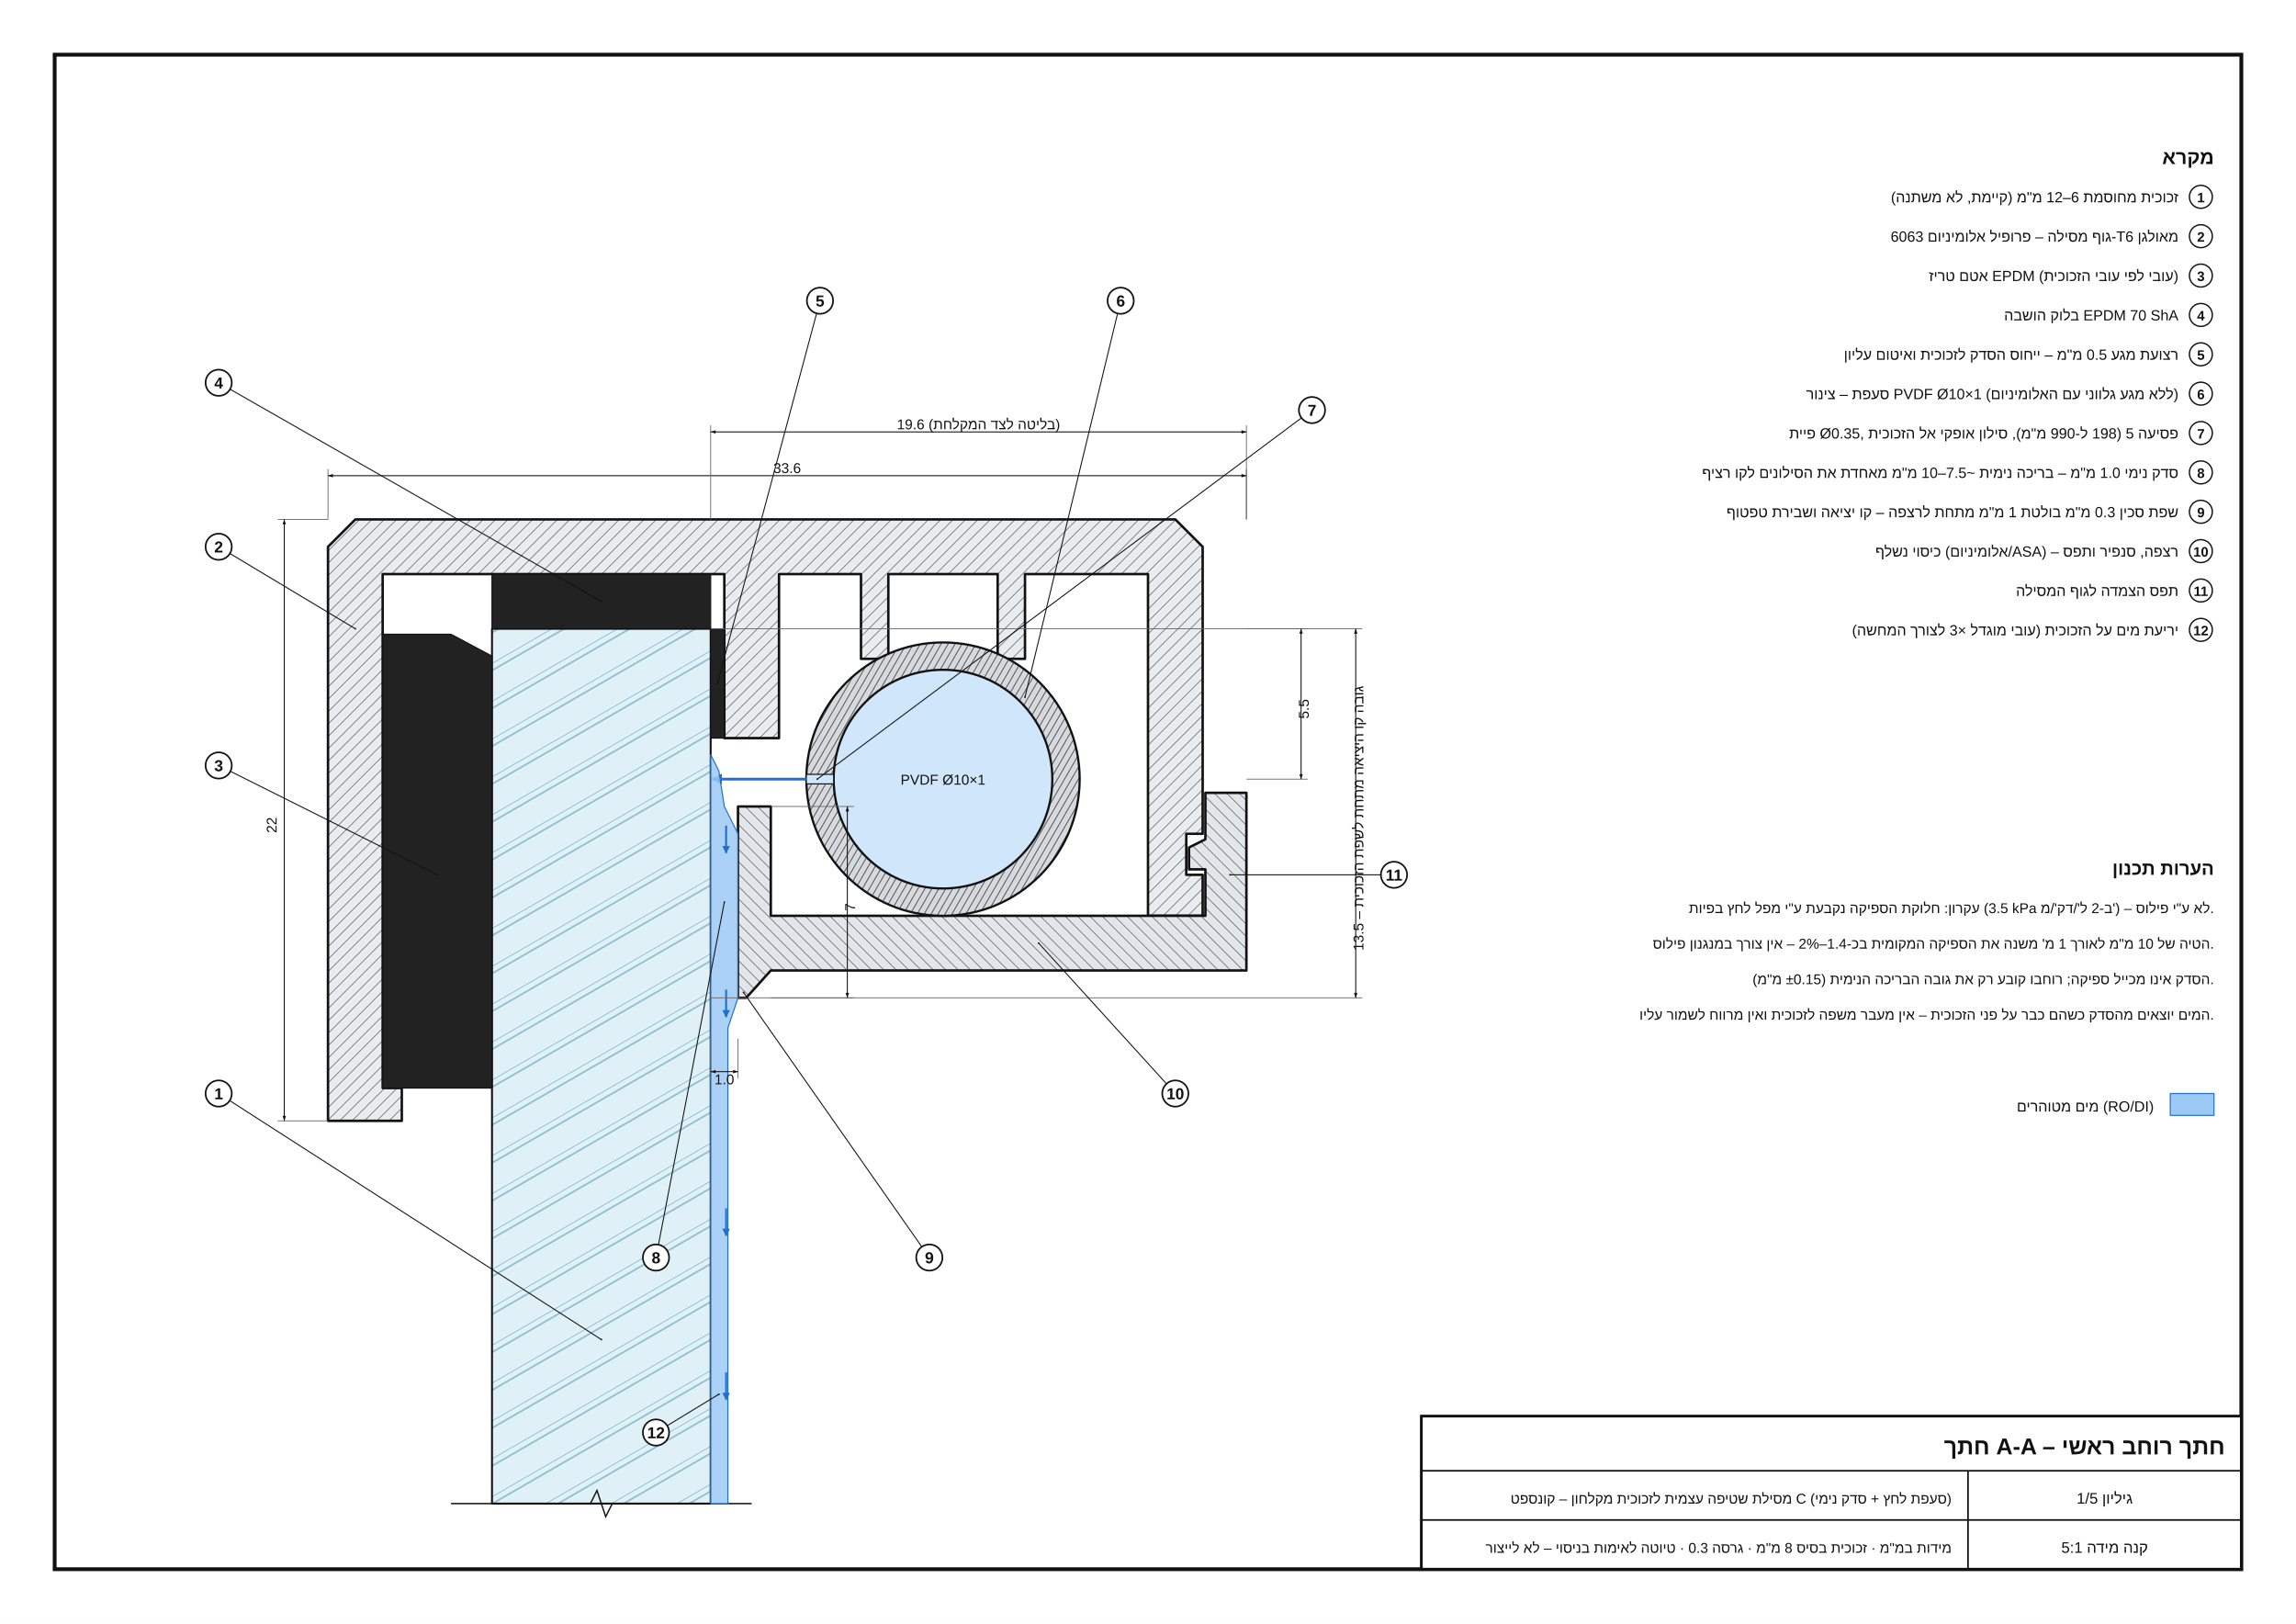
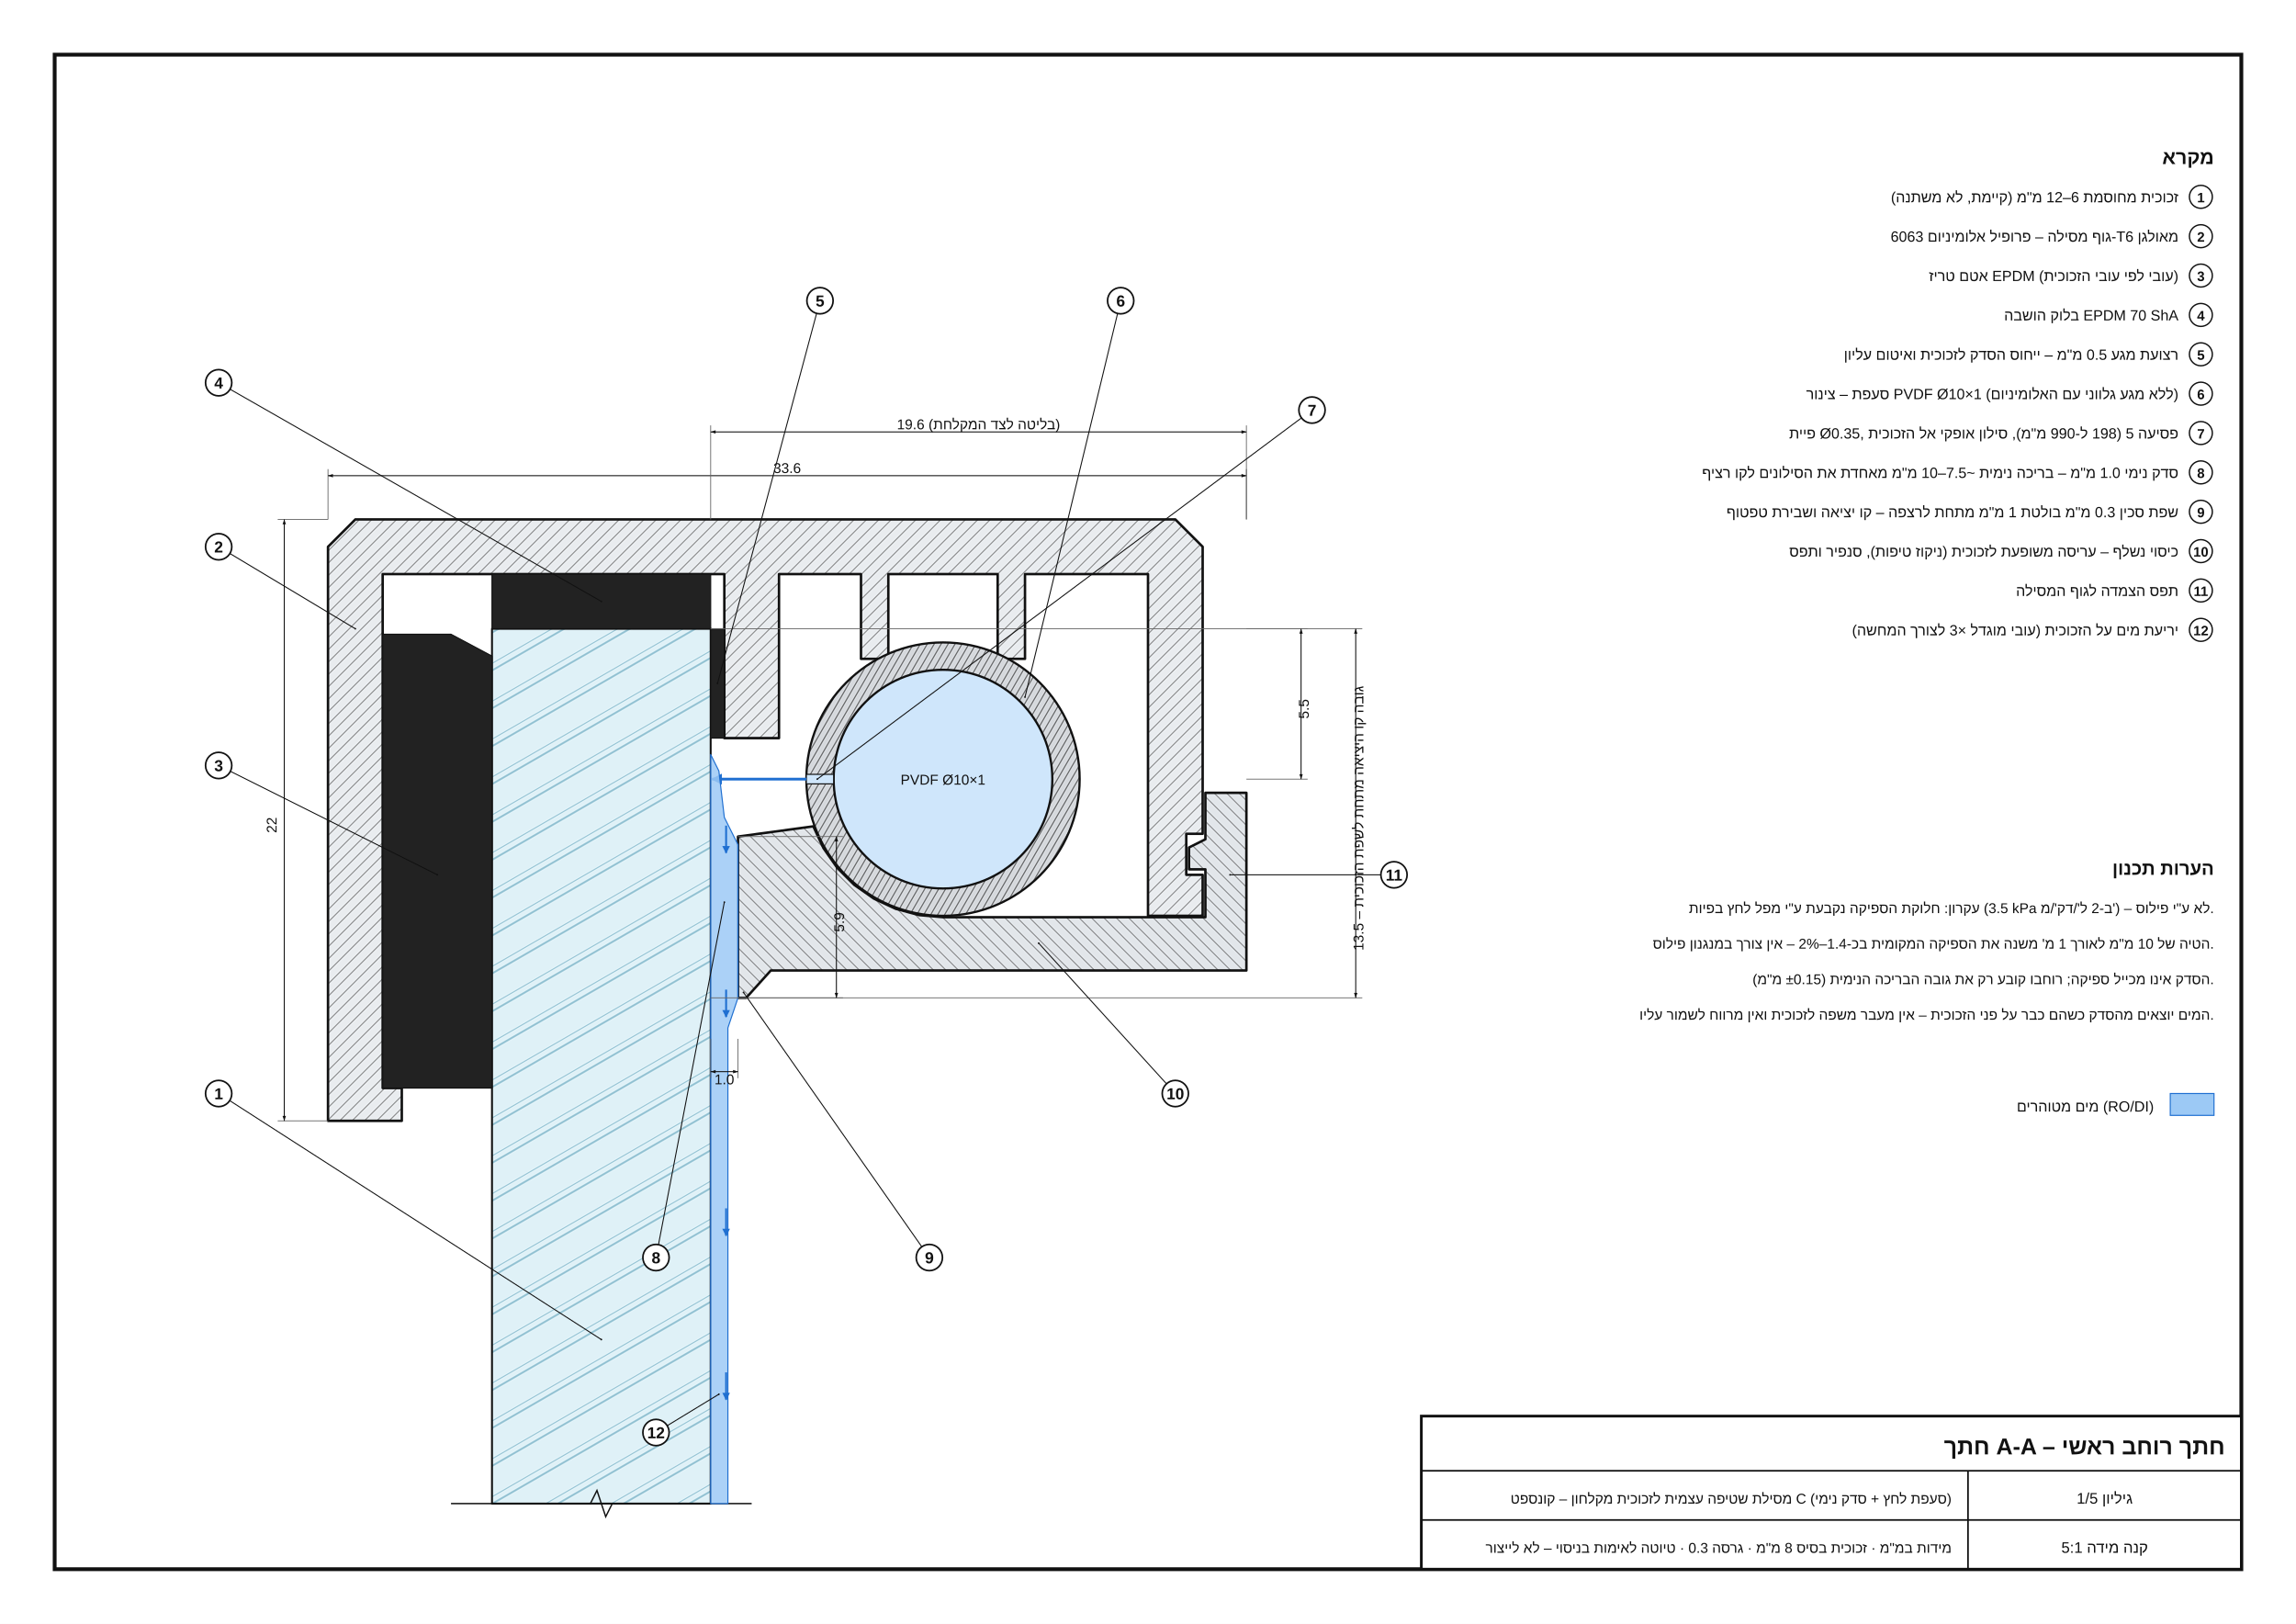
<svg xmlns="http://www.w3.org/2000/svg" width="420mm" height="297mm" viewBox="0 0 420 297">
  <rect width="420" height="297" fill="#fff" />
  <defs>
    <marker id="arr" viewBox="0 0 10 10" refX="10" refY="5" markerWidth="5" markerHeight="5" orient="auto-start-reverse">
      <path d="M0,1.5 L10,5 L0,8.5 z" fill="#111" />
    </marker>
    <marker id="flow" viewBox="0 0 10 10" refX="9" refY="5" markerWidth="4" markerHeight="4" orient="auto">
      <path d="M0,0 L10,5 L0,10 z" fill="#1f6fd1" />
    </marker>
    <marker id="dot" viewBox="0 0 10 10" refX="5" refY="5" markerWidth="2.2" markerHeight="2.2">
      <circle cx="5" cy="5" r="4" fill="#111" />
    </marker>
    <pattern id="hAl" patternUnits="userSpaceOnUse" width="1.6" height="1.6" patternTransform="rotate(45)">
      <rect width="1.6" height="1.6" fill="#e9ecef" />
      <line x1="0" y1="0" x2="0" y2="1.6" stroke="#555" stroke-width="0.22" />
    </pattern>
    <pattern id="hCov" patternUnits="userSpaceOnUse" width="1.6" height="1.6" patternTransform="rotate(-45)">
      <rect width="1.6" height="1.6" fill="#e2e6ea" />
      <line x1="0" y1="0" x2="0" y2="1.6" stroke="#555" stroke-width="0.22" />
    </pattern>
    <pattern id="hSS" patternUnits="userSpaceOnUse" width="1.1" height="1.1" patternTransform="rotate(30)">
      <rect width="1.1" height="1.1" fill="#d5d8dc" />
      <line x1="0" y1="0" x2="0" y2="1.1" stroke="#333" stroke-width="0.25" />
    </pattern>
    <pattern id="hGl" patternUnits="userSpaceOnUse" width="6" height="6" patternTransform="rotate(60)">
      <rect width="6" height="6" fill="#dff1f7" />
      <line x1="0" y1="0" x2="0" y2="6" stroke="#7fb6c9" stroke-width="0.25" />
      <line x1="1.2" y1="0" x2="1.2" y2="6" stroke="#7fb6c9" stroke-width="0.25" />
    </pattern>
  </defs>
  <polygon points="90.000,275.000 130.000,275.000 130.000,115.000 90.000,115.000" fill="url(#hGl)" stroke="#111" stroke-width="0.35" stroke-linejoin="round" />
  <path d="M82.5,275.0 L108.0,275.0 l1.2,-2.4 l1.6,4.8 l1.2,-2.4 L137.5,275.0" stroke="#111" stroke-width="0.25" fill="none" />
  <polygon points="60.000,205.000 73.500,205.000 73.500,199.000 70.000,199.000 70.000,105.000 132.500,105.000 132.500,135.000 142.500,135.000 142.500,105.000 157.500,105.000 157.500,120.500 162.500,120.500 162.500,105.000 182.500,105.000 182.500,120.500 187.500,120.500 187.500,105.000 210.000,105.000 210.000,167.500 220.000,167.500 220.000,160.000 217.000,160.000 217.000,152.500 220.000,152.500 220.000,100.000 215.000,95.000 65.000,95.000 60.000,100.000" fill="url(#hAl)" stroke="#111" stroke-width="0.45" stroke-linejoin="round" />
-   <polygon points="135.000,182.500 136.500,182.500 141.000,177.500 228.000,177.500 228.000,145.000 220.500,145.000 220.500,153.500 217.500,155.000 217.500,159.000 220.500,159.000 220.500,167.500 141.000,167.500 141.000,147.500 135.000,147.500" fill="url(#hCov)" stroke="#111" stroke-width="0.45" stroke-linejoin="round" />
+   <polygon points="135.000,182.500 136.500,182.500 141.000,177.500 228.000,177.500 228.000,145.000 220.500,145.000 220.500,153.500 217.500,155.000 217.500,159.000 220.500,159.000 220.500,167.750 172.500,167.750 168.115,167.365 163.865,166.225 159.875,164.365 156.270,161.845 153.155,158.730 150.635,155.125 148.775,151.135 135.000,153.000" fill="url(#hCov)" stroke="#111" stroke-width="0.45" stroke-linejoin="round" />
  <polygon points="130.000,135.000 132.500,135.000 132.500,115.000 130.000,115.000" fill="#222" stroke="#111" stroke-width="0.2" stroke-linejoin="round" />
  <polygon points="90.000,115.000 130.000,115.000 130.000,105.000 90.000,105.000" fill="#222" stroke="#111" stroke-width="0.2" stroke-linejoin="round" />
  <polygon points="70.000,199.000 90.000,199.000 90.000,120.000 82.500,116.000 70.000,116.000" fill="#222" stroke="#111" stroke-width="0.2" stroke-linejoin="round" />
  <circle cx="172.500" cy="142.500" r="25.000" fill="url(#hSS)" stroke="#111" stroke-width="0.4" />
  <circle cx="172.500" cy="142.500" r="20.000" fill="#cfe6fb" stroke="#111" stroke-width="0.4" />
  <polygon points="147.500,143.375 152.500,143.375 152.500,141.625 147.500,141.625" fill="#cfe6fb" stroke="#111" stroke-width="0.2" stroke-linejoin="round" />
  <line x1="147.500" y1="142.500" x2="130.250" y2="142.500" stroke="#1f6fd1" stroke-width="0.5" marker-end="url(#flow)" />
-   <polygon points="130.000,138.000 131.500,141.000 132.500,147.500 135.000,152.500 135.000,182.500 133.150,188.000 133.150,275.000 130.000,275.000" fill="#9cc9f5" stroke="#1f6fd1" stroke-width="0.2" stroke-linejoin="round" fill-opacity="0.85" />
+   <polygon points="130.000,138.000 131.500,141.000 132.500,149.500 135.000,154.500 135.000,182.500 133.150,188.000 133.150,275.000 130.000,275.000" fill="#9cc9f5" stroke="#1f6fd1" stroke-width="0.2" stroke-linejoin="round" fill-opacity="0.85" />
  <line x1="132.825" y1="151.000" x2="132.825" y2="156.000" stroke="#1f6fd1" stroke-width="0.35" marker-end="url(#flow)" />
  <line x1="132.825" y1="181.000" x2="132.825" y2="186.000" stroke="#1f6fd1" stroke-width="0.35" marker-end="url(#flow)" />
  <line x1="132.825" y1="221.000" x2="132.825" y2="226.000" stroke="#1f6fd1" stroke-width="0.35" marker-end="url(#flow)" />
  <line x1="132.825" y1="251.000" x2="132.825" y2="256.000" stroke="#1f6fd1" stroke-width="0.35" marker-end="url(#flow)" />
  <line x1="60.000" y1="95.000" x2="60.000" y2="85.800" stroke="#666" stroke-width="0.15" />
  <line x1="228.000" y1="95.000" x2="228.000" y2="85.800" stroke="#666" stroke-width="0.15" />
  <line x1="60.000" y1="87.000" x2="228.000" y2="87.000" stroke="#111" stroke-width="0.18" marker-start="url(#arr)" marker-end="url(#arr)" />
  <text x="144.00" y="86.51" font-family="Arial, 'Noto Sans Hebrew', 'DejaVu Sans', sans-serif" font-size="2.6" text-anchor="middle" fill="#111" font-weight="normal">33.6</text>
  <line x1="60.000" y1="205.000" x2="50.800" y2="205.000" stroke="#666" stroke-width="0.15" />
  <line x1="60.000" y1="95.000" x2="50.800" y2="95.000" stroke="#666" stroke-width="0.15" />
  <line x1="52.000" y1="205.000" x2="52.000" y2="95.000" stroke="#111" stroke-width="0.18" marker-start="url(#arr)" marker-end="url(#arr)" />
  <text x="50.60" y="150.91" font-family="Arial, 'Noto Sans Hebrew', 'DejaVu Sans', sans-serif" font-size="2.6" text-anchor="middle" fill="#111" font-weight="normal" transform="rotate(-90.0 50.60 150.91)">22</text>
  <line x1="130.000" y1="182.500" x2="249.200" y2="182.500" stroke="#666" stroke-width="0.15" />
  <line x1="130.000" y1="115.000" x2="249.200" y2="115.000" stroke="#666" stroke-width="0.15" />
  <line x1="248.000" y1="182.500" x2="248.000" y2="115.000" stroke="#111" stroke-width="0.18" marker-start="url(#arr)" marker-end="url(#arr)" />
  <text x="249.40" y="149.66" font-family="Arial, 'Noto Sans Hebrew', 'DejaVu Sans', sans-serif" font-size="2.6" text-anchor="middle" fill="#111" font-weight="normal" transform="rotate(-90.0 249.40 149.66)">13.5 – גובה קו היציאה מתחת לשפת הזכוכית</text>
  <line x1="130.000" y1="95.000" x2="130.000" y2="77.800" stroke="#666" stroke-width="0.15" />
  <line x1="228.000" y1="95.000" x2="228.000" y2="77.800" stroke="#666" stroke-width="0.15" />
  <line x1="130.000" y1="79.000" x2="228.000" y2="79.000" stroke="#111" stroke-width="0.18" marker-start="url(#arr)" marker-end="url(#arr)" />
  <text x="179.00" y="78.51" font-family="Arial, 'Noto Sans Hebrew', 'DejaVu Sans', sans-serif" font-size="2.6" text-anchor="middle" fill="#111" font-weight="normal">19.6 (בליטה לצד המקלחת)</text>
  <line x1="130.000" y1="190.000" x2="130.000" y2="197.200" stroke="#666" stroke-width="0.15" />
  <line x1="135.000" y1="190.000" x2="135.000" y2="197.200" stroke="#666" stroke-width="0.15" />
  <line x1="130.000" y1="196.000" x2="135.000" y2="196.000" stroke="#111" stroke-width="0.18" marker-start="url(#arr)" marker-end="url(#arr)" />
  <text x="132.50" y="198.31" font-family="Arial, 'Noto Sans Hebrew', 'DejaVu Sans', sans-serif" font-size="2.6" text-anchor="middle" fill="#111" font-weight="normal">1.0</text>
  <line x1="228.000" y1="142.500" x2="239.200" y2="142.500" stroke="#666" stroke-width="0.15" />
  <line x1="228.000" y1="115.000" x2="239.200" y2="115.000" stroke="#666" stroke-width="0.15" />
  <line x1="238.000" y1="142.500" x2="238.000" y2="115.000" stroke="#111" stroke-width="0.18" marker-start="url(#arr)" marker-end="url(#arr)" />
  <text x="239.40" y="129.66" font-family="Arial, 'Noto Sans Hebrew', 'DejaVu Sans', sans-serif" font-size="2.6" text-anchor="middle" fill="#111" font-weight="normal" transform="rotate(-90.0 239.40 129.66)">5.5</text>
-   <line x1="141.000" y1="182.500" x2="156.200" y2="182.500" stroke="#666" stroke-width="0.15" />
-   <line x1="141.000" y1="147.500" x2="156.200" y2="147.500" stroke="#666" stroke-width="0.15" />
-   <line x1="155.000" y1="182.500" x2="155.000" y2="147.500" stroke="#111" stroke-width="0.18" marker-start="url(#arr)" marker-end="url(#arr)" />
-   <text x="156.40" y="165.91" font-family="Arial, 'Noto Sans Hebrew', 'DejaVu Sans', sans-serif" font-size="2.6" text-anchor="middle" fill="#111" font-weight="normal" transform="rotate(-90.0 156.40 165.91)">7</text>
+   <line x1="135.000" y1="182.500" x2="154.200" y2="182.500" stroke="#666" stroke-width="0.15" />
+   <line x1="135.000" y1="153.000" x2="154.200" y2="153.000" stroke="#666" stroke-width="0.15" />
+   <line x1="153.000" y1="182.500" x2="153.000" y2="153.000" stroke="#111" stroke-width="0.18" marker-start="url(#arr)" marker-end="url(#arr)" />
+   <text x="154.40" y="168.66" font-family="Arial, 'Noto Sans Hebrew', 'DejaVu Sans', sans-serif" font-size="2.6" text-anchor="middle" fill="#111" font-weight="normal" transform="rotate(-90.0 154.40 168.66)">5.9</text>
  <text x="172.50" y="143.50" font-family="Arial, 'Noto Sans Hebrew', 'DejaVu Sans', sans-serif" font-size="2.6" text-anchor="middle" fill="#111" font-weight="normal">PVDF Ø10×1</text>
  <line x1="40.000" y1="200.000" x2="110.000" y2="245.000" stroke="#111" stroke-width="0.18" marker-end="url(#dot)" />
  <circle cx="40.000" cy="200.000" r="2.400" fill="#fff" stroke="#111" stroke-width="0.3" />
  <text x="40.00" y="201.05" font-family="Arial, 'Noto Sans Hebrew', 'DejaVu Sans', sans-serif" font-size="2.9" text-anchor="middle" fill="#111" font-weight="bold">1</text>
  <line x1="40.000" y1="100.000" x2="65.000" y2="115.000" stroke="#111" stroke-width="0.18" marker-end="url(#dot)" />
  <circle cx="40.000" cy="100.000" r="2.400" fill="#fff" stroke="#111" stroke-width="0.3" />
  <text x="40.00" y="101.05" font-family="Arial, 'Noto Sans Hebrew', 'DejaVu Sans', sans-serif" font-size="2.9" text-anchor="middle" fill="#111" font-weight="bold">2</text>
  <line x1="40.000" y1="140.000" x2="80.000" y2="160.000" stroke="#111" stroke-width="0.18" marker-end="url(#dot)" />
  <circle cx="40.000" cy="140.000" r="2.400" fill="#fff" stroke="#111" stroke-width="0.3" />
  <text x="40.00" y="141.05" font-family="Arial, 'Noto Sans Hebrew', 'DejaVu Sans', sans-serif" font-size="2.9" text-anchor="middle" fill="#111" font-weight="bold">3</text>
  <line x1="40.000" y1="70.000" x2="110.000" y2="110.000" stroke="#111" stroke-width="0.18" marker-end="url(#dot)" />
  <circle cx="40.000" cy="70.000" r="2.400" fill="#fff" stroke="#111" stroke-width="0.3" />
  <text x="40.00" y="71.05" font-family="Arial, 'Noto Sans Hebrew', 'DejaVu Sans', sans-serif" font-size="2.9" text-anchor="middle" fill="#111" font-weight="bold">4</text>
  <line x1="150.000" y1="55.000" x2="131.250" y2="125.000" stroke="#111" stroke-width="0.18" marker-end="url(#dot)" />
  <circle cx="150.000" cy="55.000" r="2.400" fill="#fff" stroke="#111" stroke-width="0.3" />
  <text x="150.00" y="56.05" font-family="Arial, 'Noto Sans Hebrew', 'DejaVu Sans', sans-serif" font-size="2.9" text-anchor="middle" fill="#111" font-weight="bold">5</text>
  <line x1="205.000" y1="55.000" x2="187.500" y2="127.500" stroke="#111" stroke-width="0.18" marker-end="url(#dot)" />
  <circle cx="205.000" cy="55.000" r="2.400" fill="#fff" stroke="#111" stroke-width="0.3" />
  <text x="205.00" y="56.05" font-family="Arial, 'Noto Sans Hebrew', 'DejaVu Sans', sans-serif" font-size="2.9" text-anchor="middle" fill="#111" font-weight="bold">6</text>
  <line x1="240.000" y1="75.000" x2="149.500" y2="142.500" stroke="#111" stroke-width="0.18" marker-end="url(#dot)" />
  <circle cx="240.000" cy="75.000" r="2.400" fill="#fff" stroke="#111" stroke-width="0.3" />
  <text x="240.00" y="76.05" font-family="Arial, 'Noto Sans Hebrew', 'DejaVu Sans', sans-serif" font-size="2.9" text-anchor="middle" fill="#111" font-weight="bold">7</text>
  <line x1="120.000" y1="230.000" x2="132.500" y2="165.000" stroke="#111" stroke-width="0.18" marker-end="url(#dot)" />
  <circle cx="120.000" cy="230.000" r="2.400" fill="#fff" stroke="#111" stroke-width="0.3" />
  <text x="120.00" y="231.05" font-family="Arial, 'Noto Sans Hebrew', 'DejaVu Sans', sans-serif" font-size="2.9" text-anchor="middle" fill="#111" font-weight="bold">8</text>
  <line x1="170.000" y1="230.000" x2="136.000" y2="181.500" stroke="#111" stroke-width="0.18" marker-end="url(#dot)" />
  <circle cx="170.000" cy="230.000" r="2.400" fill="#fff" stroke="#111" stroke-width="0.3" />
  <text x="170.00" y="231.05" font-family="Arial, 'Noto Sans Hebrew', 'DejaVu Sans', sans-serif" font-size="2.9" text-anchor="middle" fill="#111" font-weight="bold">9</text>
  <line x1="215.000" y1="200.000" x2="190.000" y2="172.500" stroke="#111" stroke-width="0.18" marker-end="url(#dot)" />
  <circle cx="215.000" cy="200.000" r="2.400" fill="#fff" stroke="#111" stroke-width="0.3" />
  <text x="215.00" y="201.05" font-family="Arial, 'Noto Sans Hebrew', 'DejaVu Sans', sans-serif" font-size="2.9" text-anchor="middle" fill="#111" font-weight="bold">10</text>
  <line x1="255.000" y1="160.000" x2="225.000" y2="160.000" stroke="#111" stroke-width="0.18" marker-end="url(#dot)" />
  <circle cx="255.000" cy="160.000" r="2.400" fill="#fff" stroke="#111" stroke-width="0.3" />
  <text x="255.00" y="161.05" font-family="Arial, 'Noto Sans Hebrew', 'DejaVu Sans', sans-serif" font-size="2.9" text-anchor="middle" fill="#111" font-weight="bold">11</text>
  <line x1="120.000" y1="262.000" x2="131.500" y2="255.000" stroke="#111" stroke-width="0.18" marker-end="url(#dot)" />
  <circle cx="120.000" cy="262.000" r="2.400" fill="#fff" stroke="#111" stroke-width="0.3" />
  <text x="120.00" y="263.05" font-family="Arial, 'Noto Sans Hebrew', 'DejaVu Sans', sans-serif" font-size="2.9" text-anchor="middle" fill="#111" font-weight="bold">12</text>
  <text x="405.00" y="30.00" font-family="Arial, 'Noto Sans Hebrew', 'DejaVu Sans', sans-serif" font-size="3.6" text-anchor="end" fill="#111" font-weight="bold">מקרא</text>
  <circle cx="402.600" cy="36.000" r="2.100" fill="#fff" stroke="#111" stroke-width="0.25" />
  <text x="402.60" y="37.00" font-family="Arial, 'Noto Sans Hebrew', 'DejaVu Sans', sans-serif" font-size="2.5" text-anchor="middle" fill="#111" font-weight="bold">1</text>
  <text x="398.50" y="37.00" font-family="Arial, 'Noto Sans Hebrew', 'DejaVu Sans', sans-serif" font-size="2.7" text-anchor="end" fill="#111" font-weight="normal">זכוכית מחוסמת 6–12 מ"מ (קיימת, לא משתנה)</text>
  <circle cx="402.600" cy="43.200" r="2.100" fill="#fff" stroke="#111" stroke-width="0.25" />
  <text x="402.60" y="44.20" font-family="Arial, 'Noto Sans Hebrew', 'DejaVu Sans', sans-serif" font-size="2.5" text-anchor="middle" fill="#111" font-weight="bold">2</text>
  <text x="398.50" y="44.20" font-family="Arial, 'Noto Sans Hebrew', 'DejaVu Sans', sans-serif" font-size="2.7" text-anchor="end" fill="#111" font-weight="normal">גוף מסילה – פרופיל אלומיניום 6063-T6 מאולגן</text>
  <circle cx="402.600" cy="50.400" r="2.100" fill="#fff" stroke="#111" stroke-width="0.25" />
  <text x="402.60" y="51.40" font-family="Arial, 'Noto Sans Hebrew', 'DejaVu Sans', sans-serif" font-size="2.5" text-anchor="middle" fill="#111" font-weight="bold">3</text>
  <text x="398.50" y="51.40" font-family="Arial, 'Noto Sans Hebrew', 'DejaVu Sans', sans-serif" font-size="2.7" text-anchor="end" fill="#111" font-weight="normal">אטם טריז EPDM (עובי לפי עובי הזכוכית)</text>
  <circle cx="402.600" cy="57.600" r="2.100" fill="#fff" stroke="#111" stroke-width="0.25" />
  <text x="402.60" y="58.60" font-family="Arial, 'Noto Sans Hebrew', 'DejaVu Sans', sans-serif" font-size="2.5" text-anchor="middle" fill="#111" font-weight="bold">4</text>
  <text x="398.50" y="58.60" font-family="Arial, 'Noto Sans Hebrew', 'DejaVu Sans', sans-serif" font-size="2.7" text-anchor="end" fill="#111" font-weight="normal">בלוק הושבה EPDM 70 ShA</text>
  <circle cx="402.600" cy="64.800" r="2.100" fill="#fff" stroke="#111" stroke-width="0.25" />
  <text x="402.60" y="65.80" font-family="Arial, 'Noto Sans Hebrew', 'DejaVu Sans', sans-serif" font-size="2.5" text-anchor="middle" fill="#111" font-weight="bold">5</text>
  <text x="398.50" y="65.80" font-family="Arial, 'Noto Sans Hebrew', 'DejaVu Sans', sans-serif" font-size="2.7" text-anchor="end" fill="#111" font-weight="normal">רצועת מגע 0.5 מ"מ – ייחוס הסדק לזכוכית ואיטום עליון</text>
  <circle cx="402.600" cy="72.000" r="2.100" fill="#fff" stroke="#111" stroke-width="0.25" />
  <text x="402.60" y="73.00" font-family="Arial, 'Noto Sans Hebrew', 'DejaVu Sans', sans-serif" font-size="2.5" text-anchor="middle" fill="#111" font-weight="bold">6</text>
  <text x="398.50" y="73.00" font-family="Arial, 'Noto Sans Hebrew', 'DejaVu Sans', sans-serif" font-size="2.7" text-anchor="end" fill="#111" font-weight="normal">סעפת – צינור PVDF Ø10×1 (ללא מגע גלווני עם האלומיניום)</text>
  <circle cx="402.600" cy="79.200" r="2.100" fill="#fff" stroke="#111" stroke-width="0.25" />
  <text x="402.60" y="80.20" font-family="Arial, 'Noto Sans Hebrew', 'DejaVu Sans', sans-serif" font-size="2.5" text-anchor="middle" fill="#111" font-weight="bold">7</text>
  <text x="398.50" y="80.20" font-family="Arial, 'Noto Sans Hebrew', 'DejaVu Sans', sans-serif" font-size="2.7" text-anchor="end" fill="#111" font-weight="normal">פיית Ø0.35, פסיעה 5 (198 ל-990 מ"מ), סילון אופקי אל הזכוכית</text>
  <circle cx="402.600" cy="86.400" r="2.100" fill="#fff" stroke="#111" stroke-width="0.25" />
  <text x="402.60" y="87.40" font-family="Arial, 'Noto Sans Hebrew', 'DejaVu Sans', sans-serif" font-size="2.5" text-anchor="middle" fill="#111" font-weight="bold">8</text>
  <text x="398.50" y="87.40" font-family="Arial, 'Noto Sans Hebrew', 'DejaVu Sans', sans-serif" font-size="2.7" text-anchor="end" fill="#111" font-weight="normal">סדק נימי 1.0 מ"מ – בריכה נימית ~7.5–10 מ"מ מאחדת את הסילונים לקו רציף</text>
  <circle cx="402.600" cy="93.600" r="2.100" fill="#fff" stroke="#111" stroke-width="0.25" />
  <text x="402.60" y="94.60" font-family="Arial, 'Noto Sans Hebrew', 'DejaVu Sans', sans-serif" font-size="2.5" text-anchor="middle" fill="#111" font-weight="bold">9</text>
  <text x="398.50" y="94.60" font-family="Arial, 'Noto Sans Hebrew', 'DejaVu Sans', sans-serif" font-size="2.7" text-anchor="end" fill="#111" font-weight="normal">שפת סכין 0.3 מ"מ בולטת 1 מ"מ מתחת לרצפה – קו יציאה ושבירת טפטוף</text>
  <circle cx="402.600" cy="100.800" r="2.100" fill="#fff" stroke="#111" stroke-width="0.25" />
  <text x="402.60" y="101.80" font-family="Arial, 'Noto Sans Hebrew', 'DejaVu Sans', sans-serif" font-size="2.5" text-anchor="middle" fill="#111" font-weight="bold">10</text>
-   <text x="398.50" y="101.80" font-family="Arial, 'Noto Sans Hebrew', 'DejaVu Sans', sans-serif" font-size="2.7" text-anchor="end" fill="#111" font-weight="normal">כיסוי נשלף (אלומיניום/ASA) – רצפה, סנפיר ותפס</text>
+   <text x="398.50" y="101.80" font-family="Arial, 'Noto Sans Hebrew', 'DejaVu Sans', sans-serif" font-size="2.7" text-anchor="end" fill="#111" font-weight="normal">כיסוי נשלף – עריסה משופעת לזכוכית (ניקוז טיפות), סנפיר ותפס</text>
  <circle cx="402.600" cy="108.000" r="2.100" fill="#fff" stroke="#111" stroke-width="0.25" />
  <text x="402.60" y="109.00" font-family="Arial, 'Noto Sans Hebrew', 'DejaVu Sans', sans-serif" font-size="2.5" text-anchor="middle" fill="#111" font-weight="bold">11</text>
  <text x="398.50" y="109.00" font-family="Arial, 'Noto Sans Hebrew', 'DejaVu Sans', sans-serif" font-size="2.7" text-anchor="end" fill="#111" font-weight="normal">תפס הצמדה לגוף המסילה</text>
  <circle cx="402.600" cy="115.200" r="2.100" fill="#fff" stroke="#111" stroke-width="0.25" />
  <text x="402.60" y="116.20" font-family="Arial, 'Noto Sans Hebrew', 'DejaVu Sans', sans-serif" font-size="2.5" text-anchor="middle" fill="#111" font-weight="bold">12</text>
  <text x="398.50" y="116.20" font-family="Arial, 'Noto Sans Hebrew', 'DejaVu Sans', sans-serif" font-size="2.7" text-anchor="end" fill="#111" font-weight="normal">יריעת מים על הזכוכית (עובי מוגדל ×3 לצורך המחשה)</text>
  <text x="405.00" y="160.00" font-family="Arial, 'Noto Sans Hebrew', 'DejaVu Sans', sans-serif" font-size="3.4" text-anchor="end" fill="#111" font-weight="bold">הערות תכנון</text>
  <text x="405.00" y="167.00" font-family="Arial, 'Noto Sans Hebrew', 'DejaVu Sans', sans-serif" font-size="2.6" text-anchor="end" fill="#111" font-weight="normal">עקרון: חלוקת הספיקה נקבעת ע"י מפל לחץ בפיות (3.5 kPa ב-2 ל'/דק'/מ') – לא ע"י פילוס.</text>
  <text x="405.00" y="173.50" font-family="Arial, 'Noto Sans Hebrew', 'DejaVu Sans', sans-serif" font-size="2.6" text-anchor="end" fill="#111" font-weight="normal">הטיה של 10 מ"מ לאורך 1 מ' משנה את הספיקה המקומית בכ-1.4–2% – אין צורך במנגנון פילוס.</text>
  <text x="405.00" y="180.00" font-family="Arial, 'Noto Sans Hebrew', 'DejaVu Sans', sans-serif" font-size="2.6" text-anchor="end" fill="#111" font-weight="normal">הסדק אינו מכייל ספיקה; רוחבו קובע רק את גובה הבריכה הנימית (±0.15 מ"מ).</text>
  <text x="405.00" y="186.50" font-family="Arial, 'Noto Sans Hebrew', 'DejaVu Sans', sans-serif" font-size="2.6" text-anchor="end" fill="#111" font-weight="normal">המים יוצאים מהסדק כשהם כבר על פני הזכוכית – אין מעבר משפה לזכוכית ואין מרווח לשמור עליו.</text>
  <rect x="397" y="200" width="8" height="4" fill="#9cc9f5" stroke="#1f6fd1" stroke-width="0.2" />
  <text x="394.00" y="203.30" font-family="Arial, 'Noto Sans Hebrew', 'DejaVu Sans', sans-serif" font-size="2.7" text-anchor="end" fill="#111" font-weight="normal">מים מטוהרים (RO/DI)</text>
  <rect x="10" y="10" width="400" height="277" fill="none" stroke="#111" stroke-width="0.7" />
  <rect x="260" y="259" width="150" height="28" fill="#fff" stroke="#111" stroke-width="0.5" />
  <line x1="260.000" y1="269.000" x2="410.000" y2="269.000" stroke="#111" stroke-width="0.3" />
  <line x1="260.000" y1="278.000" x2="410.000" y2="278.000" stroke="#111" stroke-width="0.3" />
  <line x1="360.000" y1="269.000" x2="360.000" y2="287.000" stroke="#111" stroke-width="0.3" />
  <text x="407.00" y="266.00" font-family="Arial, 'Noto Sans Hebrew', 'DejaVu Sans', sans-serif" font-size="4.2" text-anchor="end" fill="#111" font-weight="bold">חתך A-A – חתך רוחב ראשי</text>
  <text x="357.00" y="275.00" font-family="Arial, 'Noto Sans Hebrew', 'DejaVu Sans', sans-serif" font-size="2.6" text-anchor="end" fill="#111" font-weight="normal">מסילת שטיפה עצמית לזכוכית מקלחון – קונספט C (סעפת לחץ + סדק נימי)</text>
  <text x="357.00" y="284.00" font-family="Arial, 'Noto Sans Hebrew', 'DejaVu Sans', sans-serif" font-size="2.6" text-anchor="end" fill="#111" font-weight="normal">מידות במ"מ · זכוכית בסיס 8 מ"מ · גרסה 0.3 · טיוטה לאימות בניסוי – לא לייצור</text>
  <text x="385.00" y="275.00" font-family="Arial, 'Noto Sans Hebrew', 'DejaVu Sans', sans-serif" font-size="2.8" text-anchor="middle" fill="#111" font-weight="normal">גיליון 1/5</text>
  <text x="385.00" y="284.00" font-family="Arial, 'Noto Sans Hebrew', 'DejaVu Sans', sans-serif" font-size="2.8" text-anchor="middle" fill="#111" font-weight="normal">קנה מידה 5:1</text>
</svg>
